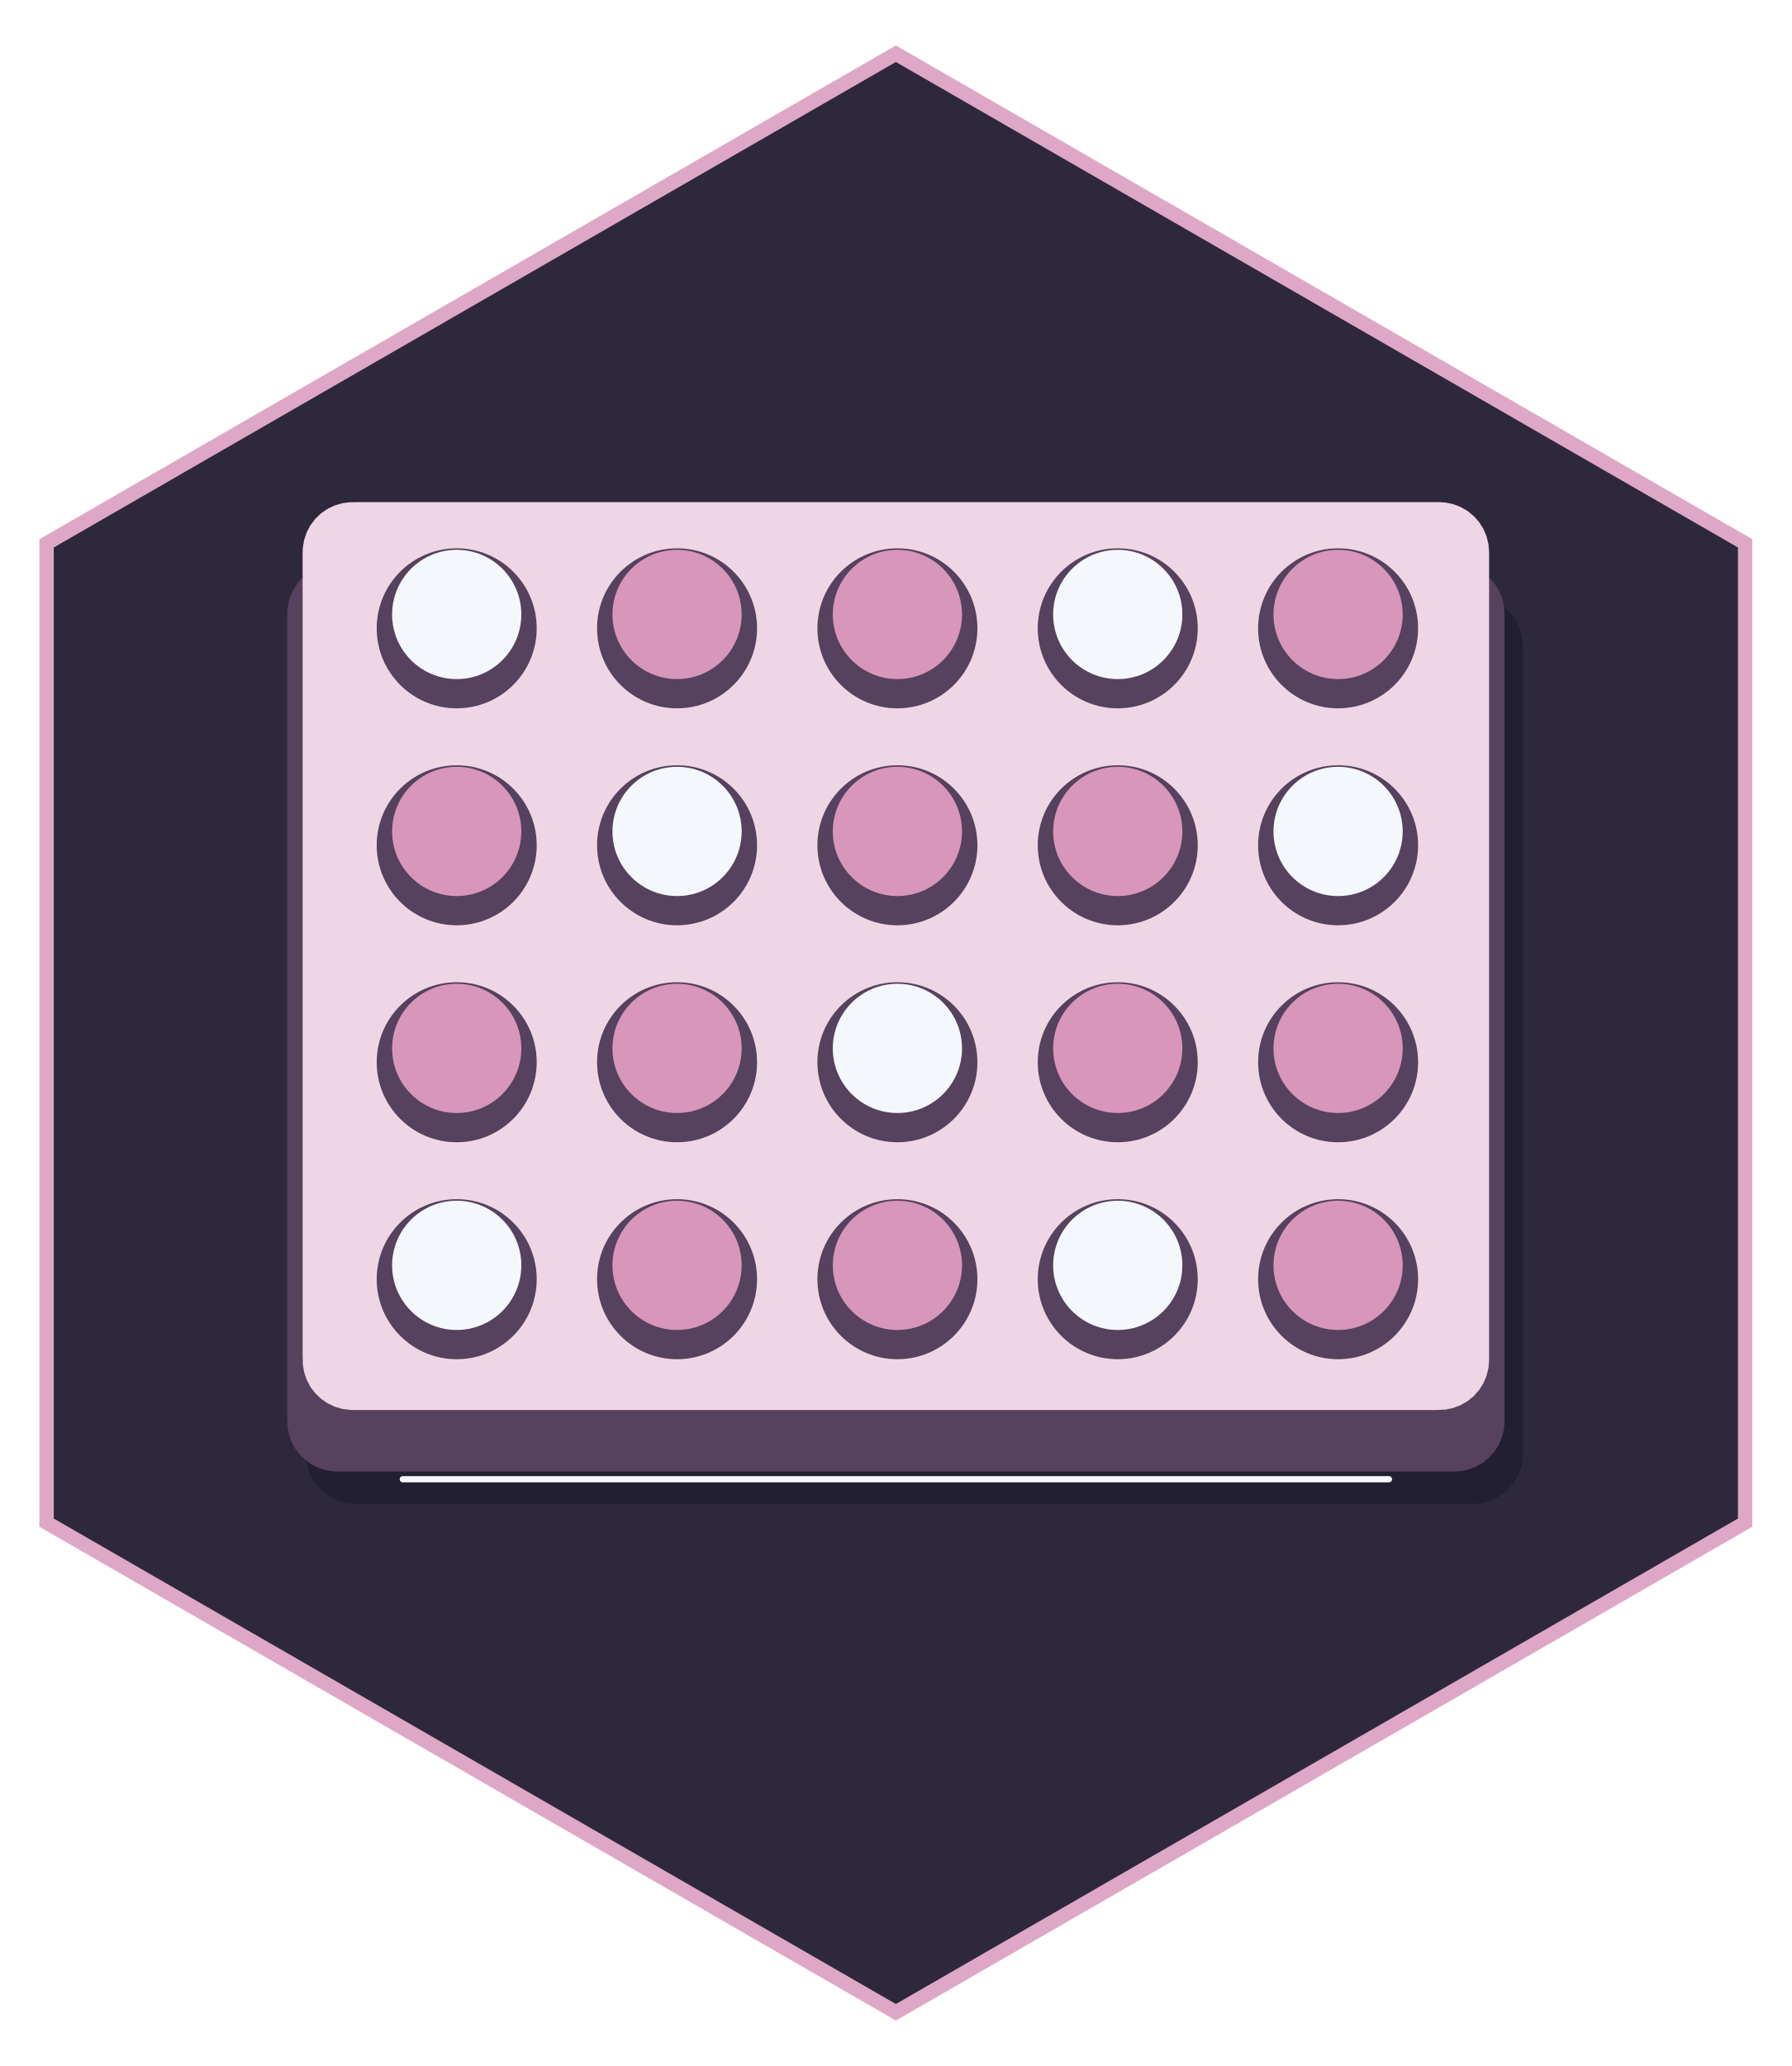
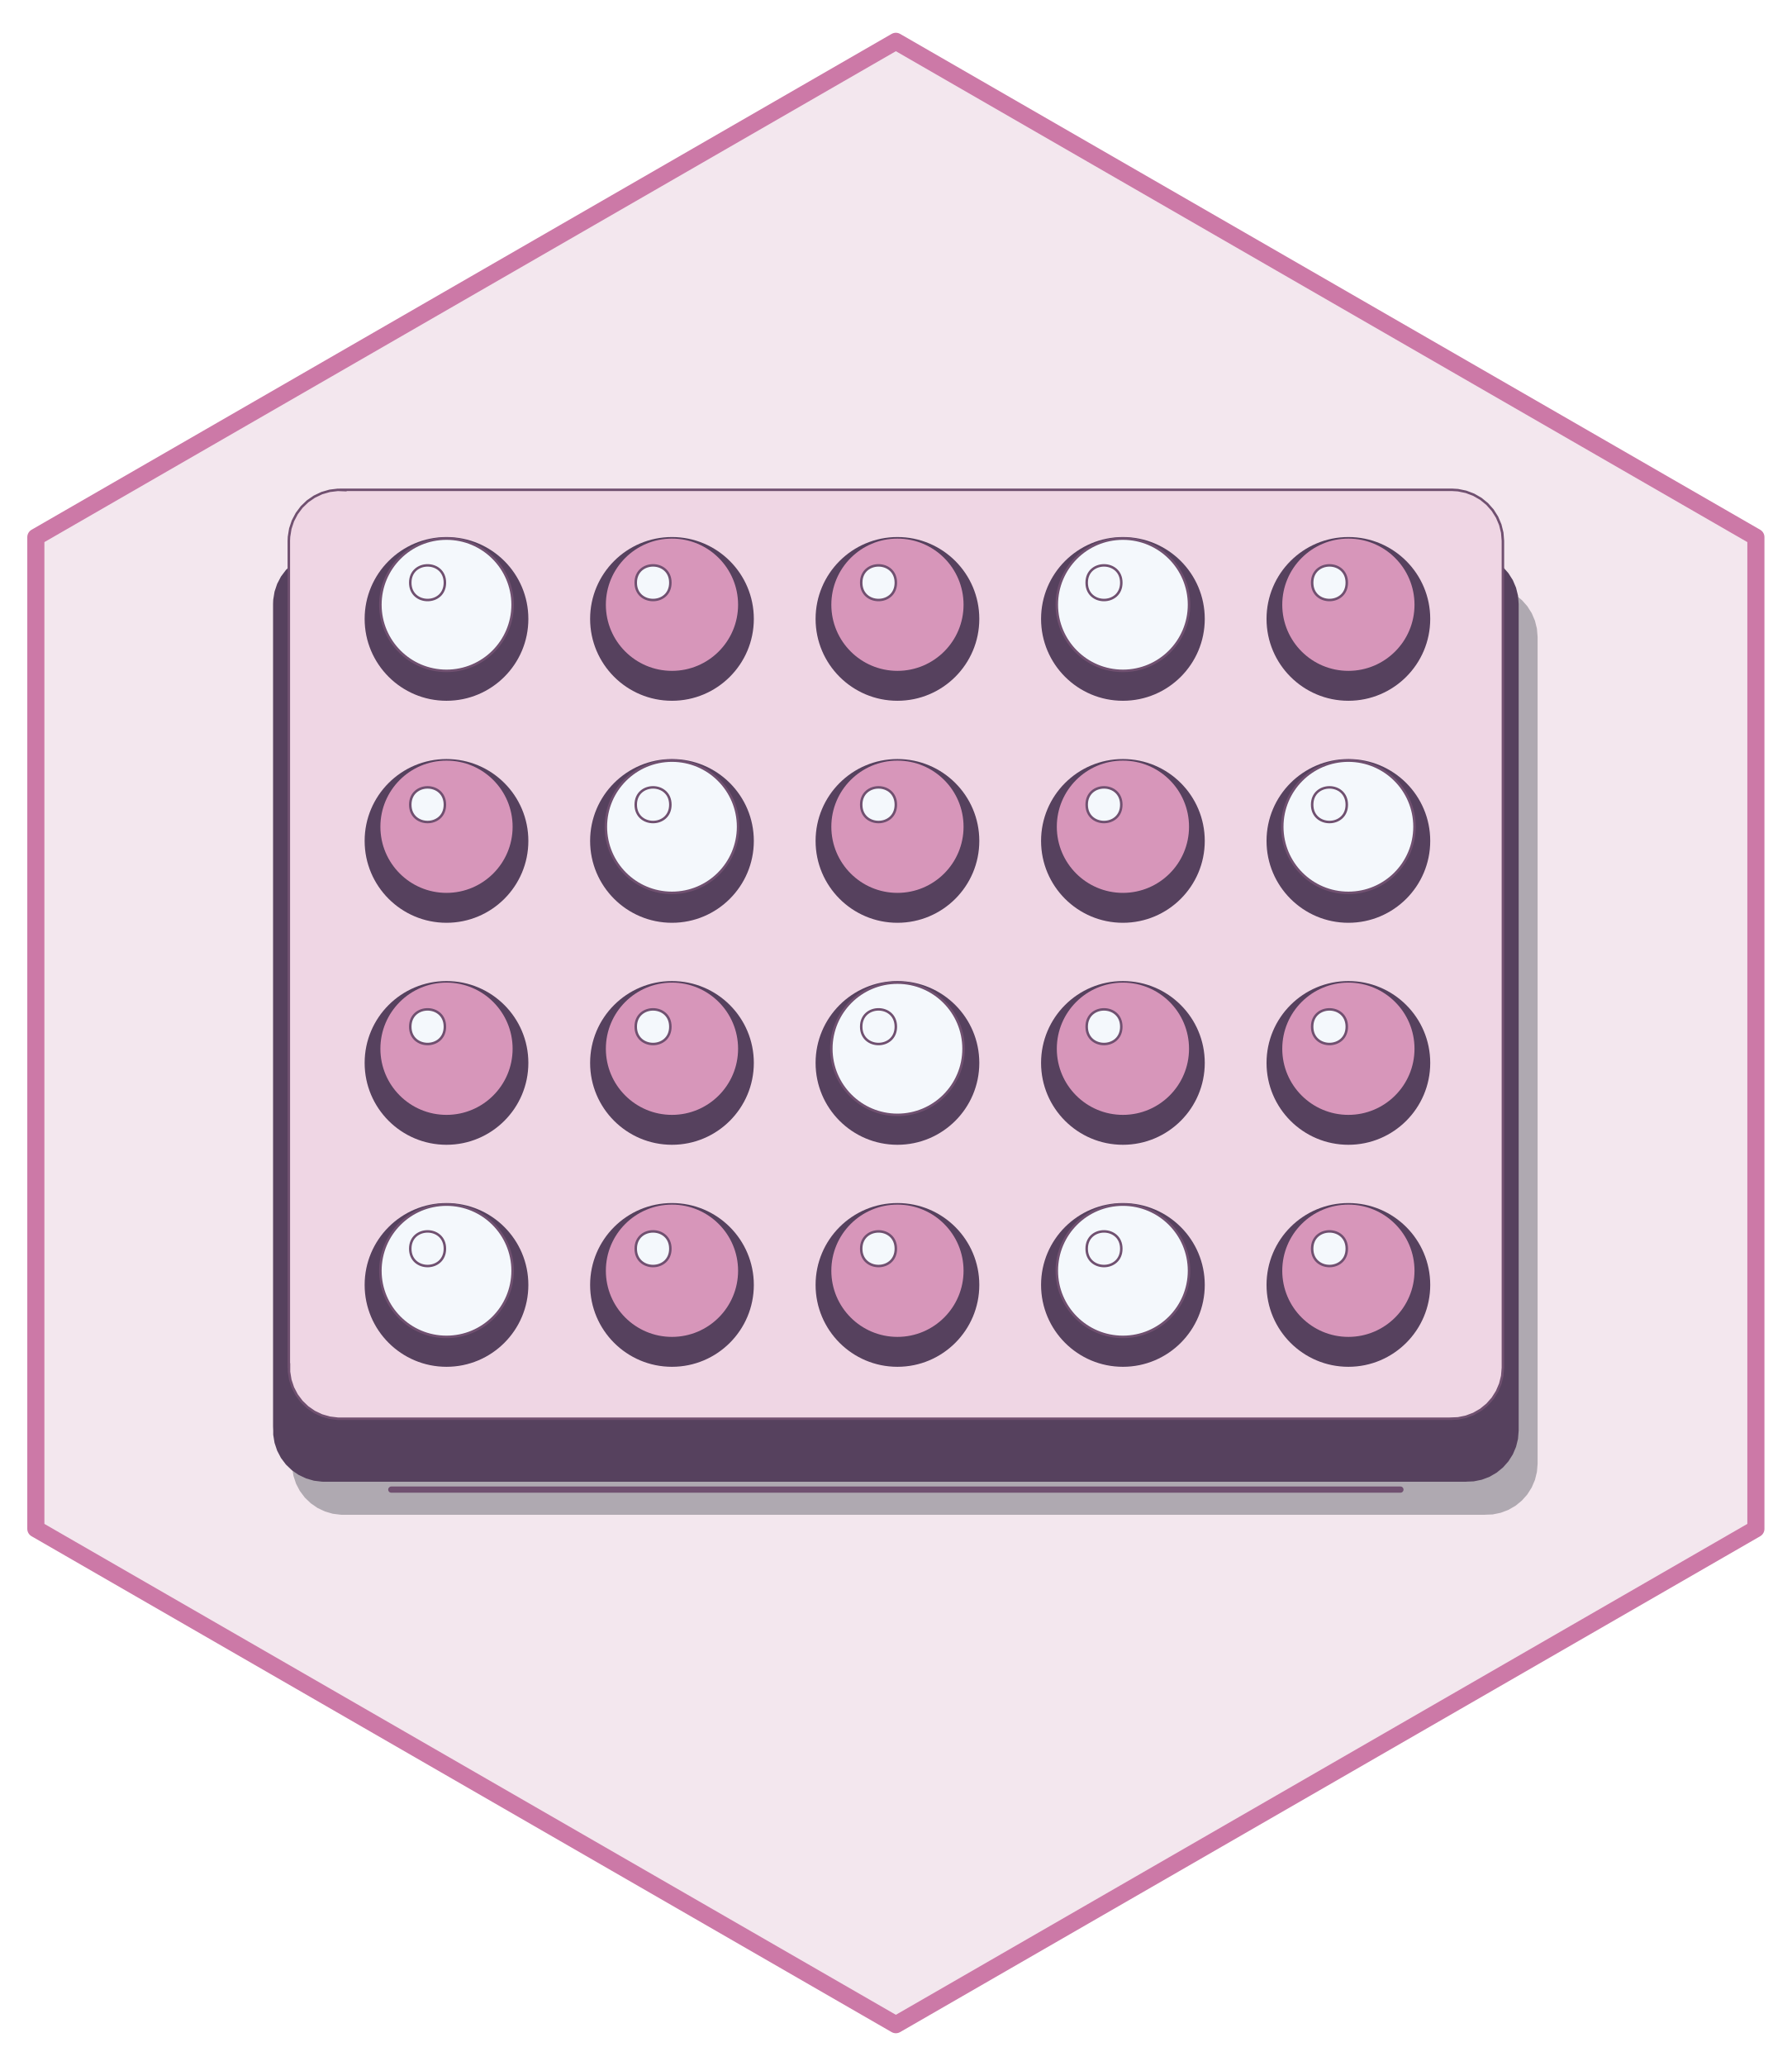
- <svg xmlns="http://www.w3.org/2000/svg" width="432" height="498" viewBox="0 0 432 498">
-   <path fill-rule="nonzero" fill="rgb(100%, 100%, 100%)" fill-opacity="1" d="M 216 4.98 L 427.68 126.988 L 427.68 371.012 L 216 493.02 L 4.32 371.012 L 4.32 126.988 Z M 216 4.98 " />
-   <path fill-rule="nonzero" fill="rgb(86.667%, 65.49%, 77.255%)" fill-opacity="1" d="M 216 10.957 L 422.496 129.977 L 422.496 368.023 L 216 487.043 L 9.504 368.023 L 9.504 129.977 Z M 216 10.957 " />
-   <path fill-rule="nonzero" fill="rgb(18.039%, 15.686%, 23.922%)" fill-opacity="1" d="M 216 14.941 L 419.039 131.969 L 419.039 366.031 L 216 483.059 L 12.961 366.031 L 12.961 131.969 Z M 216 14.941 " />
-   <path fill-rule="nonzero" fill="rgb(1.176%, 3.922%, 7.059%)" fill-opacity="0.278" d="M 85.742 362.496 L 355.172 362.496 L 354.688 362.484 L 356.625 362.406 L 358.52 362.02 L 360.332 361.332 L 362.012 360.367 L 363.512 359.141 L 364.793 357.691 L 365.828 356.055 L 366.59 354.27 L 367.055 352.391 L 367.207 350.461 L 367.207 155.699 L 367.055 153.77 L 366.59 151.887 L 365.828 150.105 L 364.793 148.469 L 363.512 147.02 L 362.012 145.793 L 360.332 144.824 L 358.52 144.141 L 356.625 143.75 L 355.172 143.664 L 85.742 143.664 L 87.195 143.75 L 85.258 143.672 L 83.336 143.906 L 81.477 144.445 L 79.727 145.277 L 78.133 146.375 L 76.734 147.719 L 75.57 149.266 L 74.672 150.98 L 74.059 152.82 L 73.746 154.73 L 73.707 155.699 L 73.707 350.461 L 73.746 349.492 L 73.746 351.43 L 74.059 353.34 L 74.672 355.176 L 75.57 356.895 L 76.734 358.441 L 78.133 359.781 L 79.727 360.883 L 81.477 361.715 L 83.336 362.254 L 85.258 362.484 Z M 85.742 362.496 " />
-   <path fill-rule="nonzero" fill="rgb(33.725%, 25.49%, 36.863%)" fill-opacity="1" d="M 81.285 354.707 L 350.715 354.707 L 350.23 354.695 L 352.164 354.617 L 354.062 354.23 L 355.875 353.543 L 357.551 352.578 L 359.051 351.352 L 360.336 349.902 L 361.371 348.266 L 362.133 346.484 L 362.594 344.602 L 362.75 342.672 L 362.75 147.91 L 362.594 145.98 L 362.133 144.098 L 361.371 142.316 L 360.336 140.68 L 359.051 139.23 L 357.551 138.004 L 355.875 137.039 L 354.062 136.352 L 352.164 135.961 L 350.715 135.875 L 81.285 135.875 L 82.734 135.961 L 80.801 135.887 L 78.879 136.117 L 77.016 136.656 L 75.266 137.488 L 73.672 138.586 L 72.277 139.93 L 71.113 141.477 L 70.211 143.191 L 69.598 145.031 L 69.289 146.941 L 69.25 147.91 L 69.25 342.672 L 69.289 341.703 L 69.289 343.641 L 69.598 345.551 L 70.211 347.391 L 71.113 349.105 L 72.277 350.652 L 73.672 351.992 L 75.266 353.094 L 77.016 353.926 L 78.879 354.465 L 80.801 354.695 Z M 81.285 354.707 " />
-   <path fill-rule="nonzero" fill="rgb(93.725%, 83.922%, 89.412%)" fill-opacity="1" d="M 85 339.871 L 347 339.871 L 346.516 339.859 L 348.449 339.781 L 350.348 339.395 L 352.16 338.707 L 353.836 337.742 L 355.336 336.516 L 356.621 335.066 L 357.656 333.43 L 358.414 331.645 L 358.879 329.766 L 359.035 327.836 L 359.035 133.074 L 358.879 131.145 L 358.414 129.262 L 357.656 127.48 L 356.621 125.844 L 355.336 124.395 L 353.836 123.168 L 352.16 122.199 L 350.348 121.516 L 348.449 121.125 L 347 121.039 L 85 121.039 L 86.453 121.125 L 84.516 121.047 L 82.594 121.281 L 80.734 121.82 L 78.984 122.652 L 77.387 123.75 L 75.992 125.094 L 74.828 126.641 L 73.93 128.355 L 73.316 130.195 L 73.004 132.105 L 72.965 133.074 L 72.965 327.836 L 73.004 326.867 L 73.004 328.805 L 73.316 330.715 L 73.93 332.551 L 74.828 334.27 L 75.992 335.816 L 77.387 337.156 L 78.984 338.258 L 80.734 339.09 L 82.594 339.629 L 84.516 339.859 Z M 85 339.871 " />
-   <path fill-rule="nonzero" fill="rgb(33.725%, 25.49%, 36.863%)" fill-opacity="1" d="M 129.402 308.344 C 129.402 318.996 120.77 327.633 110.117 327.633 C 99.465 327.633 90.828 318.996 90.828 308.344 C 90.828 297.691 99.465 289.059 110.117 289.059 C 120.77 289.059 129.402 297.691 129.402 308.344 " />
-   <path fill-rule="nonzero" fill="rgb(95.686%, 97.255%, 98.824%)" fill-opacity="1" d="M 125.695 305.008 C 125.695 313.609 118.719 320.582 110.117 320.582 C 101.512 320.582 94.539 313.609 94.539 305.008 C 94.539 296.402 101.512 289.43 110.117 289.43 C 118.719 289.43 125.695 296.402 125.695 305.008 " />
-   <path fill-rule="nonzero" fill="rgb(33.725%, 25.49%, 36.863%)" fill-opacity="1" d="M 129.402 256.047 C 129.402 266.699 120.77 275.336 110.117 275.336 C 99.465 275.336 90.828 266.699 90.828 256.047 C 90.828 245.395 99.465 236.762 110.117 236.762 C 120.77 236.762 129.402 245.395 129.402 256.047 " />
-   <path fill-rule="nonzero" fill="rgb(84.314%, 58.824%, 72.941%)" fill-opacity="1" d="M 125.695 252.711 C 125.695 261.312 118.719 268.285 110.117 268.285 C 101.512 268.285 94.539 261.312 94.539 252.711 C 94.539 244.105 101.512 237.133 110.117 237.133 C 118.719 237.133 125.695 244.105 125.695 252.711 " />
-   <path fill-rule="nonzero" fill="rgb(33.725%, 25.49%, 36.863%)" fill-opacity="1" d="M 129.402 203.75 C 129.402 214.402 120.77 223.035 110.117 223.035 C 99.465 223.035 90.828 214.402 90.828 203.75 C 90.828 193.098 99.465 184.465 110.117 184.465 C 120.77 184.465 129.402 193.098 129.402 203.75 " />
-   <path fill-rule="nonzero" fill="rgb(84.314%, 58.824%, 72.941%)" fill-opacity="1" d="M 125.695 200.41 C 125.695 209.016 118.719 215.988 110.117 215.988 C 101.512 215.988 94.539 209.016 94.539 200.41 C 94.539 191.809 101.512 184.836 110.117 184.836 C 118.719 184.836 125.695 191.809 125.695 200.41 " />
-   <path fill-rule="nonzero" fill="rgb(33.725%, 25.49%, 36.863%)" fill-opacity="1" d="M 129.402 151.453 C 129.402 162.105 120.77 170.738 110.117 170.738 C 99.465 170.738 90.828 162.105 90.828 151.453 C 90.828 140.801 99.465 132.168 110.117 132.168 C 120.77 132.168 129.402 140.801 129.402 151.453 " />
-   <path fill-rule="nonzero" fill="rgb(95.686%, 97.255%, 98.824%)" fill-opacity="1" d="M 125.695 148.113 C 125.695 156.719 118.719 163.691 110.117 163.691 C 101.512 163.691 94.539 156.719 94.539 148.113 C 94.539 139.512 101.512 132.535 110.117 132.535 C 118.719 132.535 125.695 139.512 125.695 148.113 " />
-   <path fill-rule="nonzero" fill="rgb(33.725%, 25.49%, 36.863%)" fill-opacity="1" d="M 182.531 308.344 C 182.531 318.996 173.895 327.633 163.246 327.633 C 152.594 327.633 143.957 318.996 143.957 308.344 C 143.957 297.691 152.594 289.059 163.246 289.059 C 173.895 289.059 182.531 297.691 182.531 308.344 " />
-   <path fill-rule="nonzero" fill="rgb(84.314%, 58.824%, 72.941%)" fill-opacity="1" d="M 178.82 305.008 C 178.82 313.609 171.848 320.582 163.246 320.582 C 154.641 320.582 147.668 313.609 147.668 305.008 C 147.668 296.402 154.641 289.43 163.246 289.43 C 171.848 289.43 178.82 296.402 178.82 305.008 " />
-   <path fill-rule="nonzero" fill="rgb(33.725%, 25.49%, 36.863%)" fill-opacity="1" d="M 182.531 256.047 C 182.531 266.699 173.895 275.336 163.246 275.336 C 152.594 275.336 143.957 266.699 143.957 256.047 C 143.957 245.395 152.594 236.762 163.246 236.762 C 173.895 236.762 182.531 245.395 182.531 256.047 " />
-   <path fill-rule="nonzero" fill="rgb(84.314%, 58.824%, 72.941%)" fill-opacity="1" d="M 178.82 252.711 C 178.82 261.312 171.848 268.285 163.246 268.285 C 154.641 268.285 147.668 261.312 147.668 252.711 C 147.668 244.105 154.641 237.133 163.246 237.133 C 171.848 237.133 178.82 244.105 178.82 252.711 " />
-   <path fill-rule="nonzero" fill="rgb(33.725%, 25.49%, 36.863%)" fill-opacity="1" d="M 182.531 203.75 C 182.531 214.402 173.895 223.035 163.246 223.035 C 152.594 223.035 143.957 214.402 143.957 203.75 C 143.957 193.098 152.594 184.465 163.246 184.465 C 173.895 184.465 182.531 193.098 182.531 203.75 " />
-   <path fill-rule="nonzero" fill="rgb(95.686%, 97.255%, 98.824%)" fill-opacity="1" d="M 178.82 200.41 C 178.82 209.016 171.848 215.988 163.246 215.988 C 154.641 215.988 147.668 209.016 147.668 200.41 C 147.668 191.809 154.641 184.836 163.246 184.836 C 171.848 184.836 178.82 191.809 178.82 200.41 " />
-   <path fill-rule="nonzero" fill="rgb(33.725%, 25.49%, 36.863%)" fill-opacity="1" d="M 182.531 151.453 C 182.531 162.105 173.895 170.738 163.246 170.738 C 152.594 170.738 143.957 162.105 143.957 151.453 C 143.957 140.801 152.594 132.168 163.246 132.168 C 173.895 132.168 182.531 140.801 182.531 151.453 " />
-   <path fill-rule="nonzero" fill="rgb(84.314%, 58.824%, 72.941%)" fill-opacity="1" d="M 178.82 148.113 C 178.82 156.719 171.848 163.691 163.246 163.691 C 154.641 163.691 147.668 156.719 147.668 148.113 C 147.668 139.512 154.641 132.535 163.246 132.535 C 171.848 132.535 178.82 139.512 178.82 148.113 " />
-   <path fill-rule="nonzero" fill="rgb(33.725%, 25.49%, 36.863%)" fill-opacity="1" d="M 235.66 308.344 C 235.66 318.996 227.023 327.633 216.371 327.633 C 205.719 327.633 197.086 318.996 197.086 308.344 C 197.086 297.691 205.719 289.059 216.371 289.059 C 227.023 289.059 235.66 297.691 235.66 308.344 " />
-   <path fill-rule="nonzero" fill="rgb(84.314%, 58.824%, 72.941%)" fill-opacity="1" d="M 231.949 305.008 C 231.949 313.609 224.977 320.582 216.371 320.582 C 207.77 320.582 200.793 313.609 200.793 305.008 C 200.793 296.402 207.77 289.43 216.371 289.43 C 224.977 289.43 231.949 296.402 231.949 305.008 " />
-   <path fill-rule="nonzero" fill="rgb(33.725%, 25.49%, 36.863%)" fill-opacity="1" d="M 235.66 256.047 C 235.66 266.699 227.023 275.336 216.371 275.336 C 205.719 275.336 197.086 266.699 197.086 256.047 C 197.086 245.395 205.719 236.762 216.371 236.762 C 227.023 236.762 235.66 245.395 235.66 256.047 " />
-   <path fill-rule="nonzero" fill="rgb(95.686%, 97.255%, 98.824%)" fill-opacity="1" d="M 231.949 252.711 C 231.949 261.312 224.977 268.285 216.371 268.285 C 207.77 268.285 200.793 261.312 200.793 252.711 C 200.793 244.105 207.77 237.133 216.371 237.133 C 224.977 237.133 231.949 244.105 231.949 252.711 " />
-   <path fill-rule="nonzero" fill="rgb(33.725%, 25.49%, 36.863%)" fill-opacity="1" d="M 235.66 203.75 C 235.66 214.402 227.023 223.035 216.371 223.035 C 205.719 223.035 197.086 214.402 197.086 203.75 C 197.086 193.098 205.719 184.465 216.371 184.465 C 227.023 184.465 235.66 193.098 235.66 203.75 " />
-   <path fill-rule="nonzero" fill="rgb(84.314%, 58.824%, 72.941%)" fill-opacity="1" d="M 231.949 200.41 C 231.949 209.016 224.977 215.988 216.371 215.988 C 207.77 215.988 200.793 209.016 200.793 200.41 C 200.793 191.809 207.77 184.836 216.371 184.836 C 224.977 184.836 231.949 191.809 231.949 200.41 " />
-   <path fill-rule="nonzero" fill="rgb(33.725%, 25.49%, 36.863%)" fill-opacity="1" d="M 235.66 151.453 C 235.66 162.105 227.023 170.738 216.371 170.738 C 205.719 170.738 197.086 162.105 197.086 151.453 C 197.086 140.801 205.719 132.168 216.371 132.168 C 227.023 132.168 235.66 140.801 235.66 151.453 " />
-   <path fill-rule="nonzero" fill="rgb(84.314%, 58.824%, 72.941%)" fill-opacity="1" d="M 231.949 148.113 C 231.949 156.719 224.977 163.691 216.371 163.691 C 207.77 163.691 200.793 156.719 200.793 148.113 C 200.793 139.512 207.77 132.535 216.371 132.535 C 224.977 132.535 231.949 139.512 231.949 148.113 " />
-   <path fill-rule="nonzero" fill="rgb(33.725%, 25.49%, 36.863%)" fill-opacity="1" d="M 288.785 308.344 C 288.785 318.996 280.152 327.633 269.5 327.633 C 258.848 327.633 250.211 318.996 250.211 308.344 C 250.211 297.691 258.848 289.059 269.5 289.059 C 280.152 289.059 288.785 297.691 288.785 308.344 " />
-   <path fill-rule="nonzero" fill="rgb(95.686%, 97.255%, 98.824%)" fill-opacity="1" d="M 285.078 305.008 C 285.078 313.609 278.102 320.582 269.5 320.582 C 260.895 320.582 253.922 313.609 253.922 305.008 C 253.922 296.402 260.895 289.43 269.5 289.43 C 278.102 289.43 285.078 296.402 285.078 305.008 " />
-   <path fill-rule="nonzero" fill="rgb(33.725%, 25.49%, 36.863%)" fill-opacity="1" d="M 288.785 256.047 C 288.785 266.699 280.152 275.336 269.5 275.336 C 258.848 275.336 250.211 266.699 250.211 256.047 C 250.211 245.395 258.848 236.762 269.5 236.762 C 280.152 236.762 288.785 245.395 288.785 256.047 " />
-   <path fill-rule="nonzero" fill="rgb(84.314%, 58.824%, 72.941%)" fill-opacity="1" d="M 285.078 252.711 C 285.078 261.312 278.102 268.285 269.5 268.285 C 260.895 268.285 253.922 261.312 253.922 252.711 C 253.922 244.105 260.895 237.133 269.5 237.133 C 278.102 237.133 285.078 244.105 285.078 252.711 " />
-   <path fill-rule="nonzero" fill="rgb(33.725%, 25.49%, 36.863%)" fill-opacity="1" d="M 288.785 203.75 C 288.785 214.402 280.152 223.035 269.5 223.035 C 258.848 223.035 250.211 214.402 250.211 203.75 C 250.211 193.098 258.848 184.465 269.5 184.465 C 280.152 184.465 288.785 193.098 288.785 203.75 " />
-   <path fill-rule="nonzero" fill="rgb(84.314%, 58.824%, 72.941%)" fill-opacity="1" d="M 285.078 200.41 C 285.078 209.016 278.102 215.988 269.5 215.988 C 260.895 215.988 253.922 209.016 253.922 200.41 C 253.922 191.809 260.895 184.836 269.5 184.836 C 278.102 184.836 285.078 191.809 285.078 200.41 " />
-   <path fill-rule="nonzero" fill="rgb(33.725%, 25.49%, 36.863%)" fill-opacity="1" d="M 288.785 151.453 C 288.785 162.105 280.152 170.738 269.5 170.738 C 258.848 170.738 250.211 162.105 250.211 151.453 C 250.211 140.801 258.848 132.168 269.5 132.168 C 280.152 132.168 288.785 140.801 288.785 151.453 " />
-   <path fill-rule="nonzero" fill="rgb(95.686%, 97.255%, 98.824%)" fill-opacity="1" d="M 285.078 148.113 C 285.078 156.719 278.102 163.691 269.5 163.691 C 260.895 163.691 253.922 156.719 253.922 148.113 C 253.922 139.512 260.895 132.535 269.5 132.535 C 278.102 132.535 285.078 139.512 285.078 148.113 " />
-   <path fill-rule="nonzero" fill="rgb(33.725%, 25.49%, 36.863%)" fill-opacity="1" d="M 341.914 308.344 C 341.914 318.996 333.277 327.633 322.625 327.633 C 311.973 327.633 303.34 318.996 303.34 308.344 C 303.34 297.691 311.973 289.059 322.625 289.059 C 333.277 289.059 341.914 297.691 341.914 308.344 " />
-   <path fill-rule="nonzero" fill="rgb(84.314%, 58.824%, 72.941%)" fill-opacity="1" d="M 338.203 305.008 C 338.203 313.609 331.23 320.582 322.625 320.582 C 314.023 320.582 307.047 313.609 307.047 305.008 C 307.047 296.402 314.023 289.43 322.625 289.43 C 331.23 289.43 338.203 296.402 338.203 305.008 " />
-   <path fill-rule="nonzero" fill="rgb(33.725%, 25.49%, 36.863%)" fill-opacity="1" d="M 341.914 256.047 C 341.914 266.699 333.277 275.336 322.625 275.336 C 311.973 275.336 303.34 266.699 303.34 256.047 C 303.34 245.395 311.973 236.762 322.625 236.762 C 333.277 236.762 341.914 245.395 341.914 256.047 " />
-   <path fill-rule="nonzero" fill="rgb(84.314%, 58.824%, 72.941%)" fill-opacity="1" d="M 338.203 252.711 C 338.203 261.312 331.23 268.285 322.625 268.285 C 314.023 268.285 307.047 261.312 307.047 252.711 C 307.047 244.105 314.023 237.133 322.625 237.133 C 331.23 237.133 338.203 244.105 338.203 252.711 " />
-   <path fill-rule="nonzero" fill="rgb(33.725%, 25.49%, 36.863%)" fill-opacity="1" d="M 341.914 203.75 C 341.914 214.402 333.277 223.035 322.625 223.035 C 311.973 223.035 303.34 214.402 303.34 203.75 C 303.34 193.098 311.973 184.465 322.625 184.465 C 333.277 184.465 341.914 193.098 341.914 203.75 " />
-   <path fill-rule="nonzero" fill="rgb(95.686%, 97.255%, 98.824%)" fill-opacity="1" d="M 338.203 200.41 C 338.203 209.016 331.23 215.988 322.625 215.988 C 314.023 215.988 307.047 209.016 307.047 200.41 C 307.047 191.809 314.023 184.836 322.625 184.836 C 331.23 184.836 338.203 191.809 338.203 200.41 " />
-   <path fill-rule="nonzero" fill="rgb(33.725%, 25.49%, 36.863%)" fill-opacity="1" d="M 341.914 151.453 C 341.914 162.105 333.277 170.738 322.625 170.738 C 311.973 170.738 303.34 162.105 303.34 151.453 C 303.34 140.801 311.973 132.168 322.625 132.168 C 333.277 132.168 341.914 140.801 341.914 151.453 " />
-   <path fill-rule="nonzero" fill="rgb(84.314%, 58.824%, 72.941%)" fill-opacity="1" d="M 338.203 148.113 C 338.203 156.719 331.23 163.691 322.625 163.691 C 314.023 163.691 307.047 156.719 307.047 148.113 C 307.047 139.512 314.023 132.535 322.625 132.535 C 331.23 132.535 338.203 139.512 338.203 148.113 " />
-   <path fill="none" stroke-width="1.5" stroke-linecap="round" stroke-linejoin="round" stroke="rgb(95.686%, 97.255%, 98.824%)" stroke-opacity="1" stroke-miterlimit="10" d="M 97.113 356.562 L 334.887 356.562 " />
+ <svg xmlns="http://www.w3.org/2000/svg" width="432pt" height="498pt" viewBox="0 0 432 498">
+   <path fill-rule="nonzero" fill="rgb(95.294%, 90.588%, 93.333%)" fill-opacity="1" stroke-width="4.125" stroke-linecap="round" stroke-linejoin="round" stroke="rgb(80%, 47.451%, 65.49%)" stroke-opacity="1" stroke-miterlimit="10" d="M 216 9.961 L 423.359 129.48 L 423.359 368.52 L 216 488.039 L 8.641 368.52 L 8.641 129.48 Z M 216 9.961 " />
+   <path fill-rule="nonzero" fill="rgb(1.176%, 3.922%, 7.059%)" fill-opacity="0.278" d="M 82.715 365.137 L 358.41 365.137 L 357.914 365.125 L 359.895 365.047 L 361.836 364.648 L 363.688 363.945 L 365.406 362.957 L 366.941 361.703 L 368.254 360.219 L 369.312 358.543 L 370.09 356.719 L 370.566 354.797 L 370.727 352.82 L 370.727 153.531 L 370.566 151.555 L 370.09 149.629 L 369.312 147.805 L 368.254 146.133 L 366.941 144.648 L 365.406 143.395 L 363.688 142.402 L 361.836 141.699 L 359.895 141.305 L 358.41 141.215 L 82.715 141.215 L 84.199 141.305 L 82.219 141.223 L 80.25 141.465 L 78.348 142.016 L 76.555 142.863 L 74.926 143.988 L 73.496 145.363 L 72.305 146.949 L 71.383 148.703 L 70.758 150.582 L 70.438 152.539 L 70.398 153.531 L 70.398 352.82 L 70.438 351.828 L 70.438 353.812 L 70.758 355.766 L 71.383 357.648 L 72.305 359.402 L 73.496 360.988 L 74.926 362.359 L 76.555 363.484 L 78.348 364.336 L 80.25 364.887 L 82.219 365.125 Z M 82.715 365.137 " />
+   <path fill-rule="nonzero" fill="rgb(33.725%, 25.49%, 36.863%)" fill-opacity="1" d="M 78.152 357.164 L 353.848 357.164 L 353.352 357.156 L 355.332 357.074 L 357.273 356.68 L 359.129 355.977 L 360.844 354.984 L 362.379 353.73 L 363.691 352.25 L 364.754 350.574 L 365.531 348.75 L 366.004 346.824 L 366.164 344.848 L 366.164 145.559 L 366.004 143.586 L 365.531 141.66 L 364.754 139.836 L 363.691 138.16 L 362.379 136.68 L 360.844 135.426 L 359.129 134.434 L 357.273 133.73 L 355.332 133.336 L 353.848 133.246 L 78.152 133.246 L 79.637 133.336 L 77.656 133.254 L 75.688 133.492 L 73.785 134.043 L 71.996 134.895 L 70.363 136.02 L 68.934 137.395 L 67.742 138.977 L 66.824 140.734 L 66.195 142.613 L 65.875 144.57 L 65.836 145.559 L 65.836 344.848 L 65.875 343.859 L 65.875 345.84 L 66.195 347.797 L 66.824 349.676 L 67.742 351.434 L 68.934 353.016 L 70.363 354.391 L 71.996 355.516 L 73.785 356.363 L 75.688 356.918 L 77.656 357.156 Z M 78.152 357.164 " />
+   <path fill-rule="nonzero" fill="rgb(93.725%, 83.922%, 89.412%)" fill-opacity="1" stroke-width="0.6" stroke-linecap="round" stroke-linejoin="round" stroke="rgb(43.922%, 31.373%, 43.922%)" stroke-opacity="1" stroke-miterlimit="10" d="M 81.953 341.984 L 350.047 341.984 L 349.551 341.973 L 351.531 341.895 L 353.473 341.496 L 355.324 340.797 L 357.043 339.805 L 358.578 338.551 L 359.891 337.066 L 360.949 335.391 L 361.727 333.57 L 362.203 331.645 L 362.363 329.668 L 362.363 130.379 L 362.203 128.402 L 361.727 126.48 L 360.949 124.656 L 359.891 122.98 L 358.578 121.496 L 357.043 120.242 L 355.324 119.254 L 353.473 118.551 L 351.531 118.152 L 350.047 118.062 L 81.953 118.062 L 83.438 118.152 L 81.457 118.074 L 79.492 118.312 L 77.586 118.863 L 75.797 119.715 L 74.164 120.84 L 72.734 122.211 L 71.547 123.797 L 70.625 125.551 L 69.996 127.43 L 69.68 129.387 L 69.637 130.379 L 69.637 329.668 L 69.68 328.676 L 69.68 330.66 L 69.996 332.617 L 70.625 334.496 L 71.547 336.25 L 72.734 337.836 L 74.164 339.207 L 75.797 340.336 L 77.586 341.184 L 79.492 341.734 L 81.457 341.973 Z M 81.953 341.984 " />
+   <path fill-rule="nonzero" fill="rgb(33.725%, 25.49%, 36.863%)" fill-opacity="1" d="M 127.391 309.723 C 127.391 320.625 118.555 329.461 107.656 329.461 C 96.754 329.461 87.918 320.625 87.918 309.723 C 87.918 298.824 96.754 289.988 107.656 289.988 C 118.555 289.988 127.391 298.824 127.391 309.723 " />
+   <path fill-rule="nonzero" fill="rgb(95.686%, 97.255%, 98.824%)" fill-opacity="1" stroke-width="0.6" stroke-linecap="round" stroke-linejoin="round" stroke="rgb(43.922%, 31.373%, 43.922%)" stroke-opacity="1" stroke-miterlimit="10" d="M 123.594 306.309 C 123.594 315.113 116.457 322.25 107.656 322.25 C 98.852 322.25 91.715 315.113 91.715 306.309 C 91.715 297.504 98.852 290.367 107.656 290.367 C 116.457 290.367 123.594 297.504 123.594 306.309 " />
+   <path fill-rule="nonzero" fill="rgb(95.686%, 97.255%, 98.824%)" fill-opacity="1" stroke-width="0.6" stroke-linecap="round" stroke-linejoin="round" stroke="rgb(43.922%, 31.373%, 43.922%)" stroke-opacity="1" stroke-miterlimit="10" d="M 107.266 300.996 C 107.266 306.562 98.918 306.562 98.918 300.996 C 98.918 295.43 107.266 295.43 107.266 300.996 " />
+   <path fill-rule="nonzero" fill="rgb(33.725%, 25.49%, 36.863%)" fill-opacity="1" d="M 127.391 256.211 C 127.391 267.109 118.555 275.945 107.656 275.945 C 96.754 275.945 87.918 267.109 87.918 256.211 C 87.918 245.312 96.754 236.477 107.656 236.477 C 118.555 236.477 127.391 245.312 127.391 256.211 " />
+   <path fill-rule="nonzero" fill="rgb(84.314%, 58.824%, 72.941%)" fill-opacity="1" d="M 123.594 252.797 C 123.594 261.598 116.457 268.734 107.656 268.734 C 98.852 268.734 91.715 261.598 91.715 252.797 C 91.715 243.992 98.852 236.855 107.656 236.855 C 116.457 236.855 123.594 243.992 123.594 252.797 " />
+   <path fill-rule="nonzero" fill="rgb(95.686%, 97.255%, 98.824%)" fill-opacity="1" stroke-width="0.6" stroke-linecap="round" stroke-linejoin="round" stroke="rgb(43.922%, 31.373%, 43.922%)" stroke-opacity="1" stroke-miterlimit="10" d="M 107.266 247.48 C 107.266 253.047 98.918 253.047 98.918 247.48 C 98.918 241.914 107.266 241.914 107.266 247.48 " />
+   <path fill-rule="nonzero" fill="rgb(33.725%, 25.49%, 36.863%)" fill-opacity="1" d="M 127.391 202.699 C 127.391 213.598 118.555 222.434 107.656 222.434 C 96.754 222.434 87.918 213.598 87.918 202.699 C 87.918 191.797 96.754 182.961 107.656 182.961 C 118.555 182.961 127.391 191.797 127.391 202.699 " />
+   <path fill-rule="nonzero" fill="rgb(84.314%, 58.824%, 72.941%)" fill-opacity="1" d="M 123.594 199.281 C 123.594 208.086 116.457 215.223 107.656 215.223 C 98.852 215.223 91.715 208.086 91.715 199.281 C 91.715 190.477 98.852 183.344 107.656 183.344 C 116.457 183.344 123.594 190.477 123.594 199.281 " />
+   <path fill-rule="nonzero" fill="rgb(95.686%, 97.255%, 98.824%)" fill-opacity="1" stroke-width="0.6" stroke-linecap="round" stroke-linejoin="round" stroke="rgb(43.922%, 31.373%, 43.922%)" stroke-opacity="1" stroke-miterlimit="10" d="M 107.266 193.969 C 107.266 199.535 98.918 199.535 98.918 193.969 C 98.918 188.402 107.266 188.402 107.266 193.969 " />
+   <path fill-rule="nonzero" fill="rgb(33.725%, 25.49%, 36.863%)" fill-opacity="1" d="M 127.391 149.184 C 127.391 160.082 118.555 168.918 107.656 168.918 C 96.754 168.918 87.918 160.082 87.918 149.184 C 87.918 138.285 96.754 129.449 107.656 129.449 C 118.555 129.449 127.391 138.285 127.391 149.184 " />
+   <path fill-rule="nonzero" fill="rgb(95.686%, 97.255%, 98.824%)" fill-opacity="1" stroke-width="0.6" stroke-linecap="round" stroke-linejoin="round" stroke="rgb(43.922%, 31.373%, 43.922%)" stroke-opacity="1" stroke-miterlimit="10" d="M 123.594 145.77 C 123.594 154.57 116.457 161.707 107.656 161.707 C 98.852 161.707 91.715 154.57 91.715 145.77 C 91.715 136.965 98.852 129.828 107.656 129.828 C 116.457 129.828 123.594 136.965 123.594 145.77 " />
+   <path fill-rule="nonzero" fill="rgb(95.686%, 97.255%, 98.824%)" fill-opacity="1" stroke-width="0.6" stroke-linecap="round" stroke-linejoin="round" stroke="rgb(43.922%, 31.373%, 43.922%)" stroke-opacity="1" stroke-miterlimit="10" d="M 107.266 140.457 C 107.266 146.023 98.918 146.023 98.918 140.457 C 98.918 134.891 107.266 134.891 107.266 140.457 " />
+   <path fill-rule="nonzero" fill="rgb(33.725%, 25.49%, 36.863%)" fill-opacity="1" d="M 181.754 309.723 C 181.754 320.625 172.918 329.461 162.016 329.461 C 151.117 329.461 142.281 320.625 142.281 309.723 C 142.281 298.824 151.117 289.988 162.016 289.988 C 172.918 289.988 181.754 298.824 181.754 309.723 " />
+   <path fill-rule="nonzero" fill="rgb(84.314%, 58.824%, 72.941%)" fill-opacity="1" d="M 177.957 306.309 C 177.957 315.113 170.82 322.25 162.016 322.25 C 153.215 322.25 146.078 315.113 146.078 306.309 C 146.078 297.504 153.215 290.367 162.016 290.367 C 170.82 290.367 177.957 297.504 177.957 306.309 " />
+   <path fill-rule="nonzero" fill="rgb(95.686%, 97.255%, 98.824%)" fill-opacity="1" stroke-width="0.6" stroke-linecap="round" stroke-linejoin="round" stroke="rgb(43.922%, 31.373%, 43.922%)" stroke-opacity="1" stroke-miterlimit="10" d="M 161.629 300.996 C 161.629 306.562 153.281 306.562 153.281 300.996 C 153.281 295.43 161.629 295.43 161.629 300.996 " />
+   <path fill-rule="nonzero" fill="rgb(33.725%, 25.49%, 36.863%)" fill-opacity="1" d="M 181.754 256.211 C 181.754 267.109 172.918 275.945 162.016 275.945 C 151.117 275.945 142.281 267.109 142.281 256.211 C 142.281 245.312 151.117 236.477 162.016 236.477 C 172.918 236.477 181.754 245.312 181.754 256.211 " />
+   <path fill-rule="nonzero" fill="rgb(84.314%, 58.824%, 72.941%)" fill-opacity="1" d="M 177.957 252.797 C 177.957 261.598 170.82 268.734 162.016 268.734 C 153.215 268.734 146.078 261.598 146.078 252.797 C 146.078 243.992 153.215 236.855 162.016 236.855 C 170.82 236.855 177.957 243.992 177.957 252.797 " />
+   <path fill-rule="nonzero" fill="rgb(95.686%, 97.255%, 98.824%)" fill-opacity="1" stroke-width="0.6" stroke-linecap="round" stroke-linejoin="round" stroke="rgb(43.922%, 31.373%, 43.922%)" stroke-opacity="1" stroke-miterlimit="10" d="M 161.629 247.48 C 161.629 253.047 153.281 253.047 153.281 247.48 C 153.281 241.914 161.629 241.914 161.629 247.48 " />
+   <path fill-rule="nonzero" fill="rgb(33.725%, 25.49%, 36.863%)" fill-opacity="1" d="M 181.754 202.699 C 181.754 213.598 172.918 222.434 162.016 222.434 C 151.117 222.434 142.281 213.598 142.281 202.699 C 142.281 191.797 151.117 182.961 162.016 182.961 C 172.918 182.961 181.754 191.797 181.754 202.699 " />
+   <path fill-rule="nonzero" fill="rgb(95.686%, 97.255%, 98.824%)" fill-opacity="1" stroke-width="0.6" stroke-linecap="round" stroke-linejoin="round" stroke="rgb(43.922%, 31.373%, 43.922%)" stroke-opacity="1" stroke-miterlimit="10" d="M 177.957 199.281 C 177.957 208.086 170.82 215.223 162.016 215.223 C 153.215 215.223 146.078 208.086 146.078 199.281 C 146.078 190.477 153.215 183.344 162.016 183.344 C 170.82 183.344 177.957 190.477 177.957 199.281 " />
+   <path fill-rule="nonzero" fill="rgb(95.686%, 97.255%, 98.824%)" fill-opacity="1" stroke-width="0.6" stroke-linecap="round" stroke-linejoin="round" stroke="rgb(43.922%, 31.373%, 43.922%)" stroke-opacity="1" stroke-miterlimit="10" d="M 161.629 193.969 C 161.629 199.535 153.281 199.535 153.281 193.969 C 153.281 188.402 161.629 188.402 161.629 193.969 " />
+   <path fill-rule="nonzero" fill="rgb(33.725%, 25.49%, 36.863%)" fill-opacity="1" d="M 181.754 149.184 C 181.754 160.082 172.918 168.918 162.016 168.918 C 151.117 168.918 142.281 160.082 142.281 149.184 C 142.281 138.285 151.117 129.449 162.016 129.449 C 172.918 129.449 181.754 138.285 181.754 149.184 " />
+   <path fill-rule="nonzero" fill="rgb(84.314%, 58.824%, 72.941%)" fill-opacity="1" d="M 177.957 145.77 C 177.957 154.57 170.82 161.707 162.016 161.707 C 153.215 161.707 146.078 154.57 146.078 145.77 C 146.078 136.965 153.215 129.828 162.016 129.828 C 170.82 129.828 177.957 136.965 177.957 145.77 " />
+   <path fill-rule="nonzero" fill="rgb(95.686%, 97.255%, 98.824%)" fill-opacity="1" stroke-width="0.6" stroke-linecap="round" stroke-linejoin="round" stroke="rgb(43.922%, 31.373%, 43.922%)" stroke-opacity="1" stroke-miterlimit="10" d="M 161.629 140.457 C 161.629 146.023 153.281 146.023 153.281 140.457 C 153.281 134.891 161.629 134.891 161.629 140.457 " />
+   <path fill-rule="nonzero" fill="rgb(33.725%, 25.49%, 36.863%)" fill-opacity="1" d="M 236.117 309.723 C 236.117 320.625 227.281 329.461 216.379 329.461 C 205.48 329.461 196.645 320.625 196.645 309.723 C 196.645 298.824 205.48 289.988 216.379 289.988 C 227.281 289.988 236.117 298.824 236.117 309.723 " />
+   <path fill-rule="nonzero" fill="rgb(84.314%, 58.824%, 72.941%)" fill-opacity="1" d="M 232.32 306.309 C 232.32 315.113 225.184 322.25 216.379 322.25 C 207.578 322.25 200.441 315.113 200.441 306.309 C 200.441 297.504 207.578 290.367 216.379 290.367 C 225.184 290.367 232.32 297.504 232.32 306.309 " />
+   <path fill-rule="nonzero" fill="rgb(95.686%, 97.255%, 98.824%)" fill-opacity="1" stroke-width="0.6" stroke-linecap="round" stroke-linejoin="round" stroke="rgb(43.922%, 31.373%, 43.922%)" stroke-opacity="1" stroke-miterlimit="10" d="M 215.992 300.996 C 215.992 306.562 207.645 306.562 207.645 300.996 C 207.645 295.43 215.992 295.43 215.992 300.996 " />
+   <path fill-rule="nonzero" fill="rgb(33.725%, 25.49%, 36.863%)" fill-opacity="1" d="M 236.117 256.211 C 236.117 267.109 227.281 275.945 216.379 275.945 C 205.48 275.945 196.645 267.109 196.645 256.211 C 196.645 245.312 205.48 236.477 216.379 236.477 C 227.281 236.477 236.117 245.312 236.117 256.211 " />
+   <path fill-rule="nonzero" fill="rgb(95.686%, 97.255%, 98.824%)" fill-opacity="1" stroke-width="0.6" stroke-linecap="round" stroke-linejoin="round" stroke="rgb(43.922%, 31.373%, 43.922%)" stroke-opacity="1" stroke-miterlimit="10" d="M 232.32 252.797 C 232.32 261.598 225.184 268.734 216.379 268.734 C 207.578 268.734 200.441 261.598 200.441 252.797 C 200.441 243.992 207.578 236.855 216.379 236.855 C 225.184 236.855 232.32 243.992 232.32 252.797 " />
+   <path fill-rule="nonzero" fill="rgb(95.686%, 97.255%, 98.824%)" fill-opacity="1" stroke-width="0.6" stroke-linecap="round" stroke-linejoin="round" stroke="rgb(43.922%, 31.373%, 43.922%)" stroke-opacity="1" stroke-miterlimit="10" d="M 215.992 247.48 C 215.992 253.047 207.645 253.047 207.645 247.48 C 207.645 241.914 215.992 241.914 215.992 247.48 " />
+   <path fill-rule="nonzero" fill="rgb(33.725%, 25.49%, 36.863%)" fill-opacity="1" d="M 236.117 202.699 C 236.117 213.598 227.281 222.434 216.379 222.434 C 205.48 222.434 196.645 213.598 196.645 202.699 C 196.645 191.797 205.48 182.961 216.379 182.961 C 227.281 182.961 236.117 191.797 236.117 202.699 " />
+   <path fill-rule="nonzero" fill="rgb(84.314%, 58.824%, 72.941%)" fill-opacity="1" d="M 232.32 199.281 C 232.32 208.086 225.184 215.223 216.379 215.223 C 207.578 215.223 200.441 208.086 200.441 199.281 C 200.441 190.477 207.578 183.344 216.379 183.344 C 225.184 183.344 232.32 190.477 232.32 199.281 " />
+   <path fill-rule="nonzero" fill="rgb(95.686%, 97.255%, 98.824%)" fill-opacity="1" stroke-width="0.6" stroke-linecap="round" stroke-linejoin="round" stroke="rgb(43.922%, 31.373%, 43.922%)" stroke-opacity="1" stroke-miterlimit="10" d="M 215.992 193.969 C 215.992 199.535 207.645 199.535 207.645 193.969 C 207.645 188.402 215.992 188.402 215.992 193.969 " />
+   <path fill-rule="nonzero" fill="rgb(33.725%, 25.49%, 36.863%)" fill-opacity="1" d="M 236.117 149.184 C 236.117 160.082 227.281 168.918 216.379 168.918 C 205.48 168.918 196.645 160.082 196.645 149.184 C 196.645 138.285 205.48 129.449 216.379 129.449 C 227.281 129.449 236.117 138.285 236.117 149.184 " />
+   <path fill-rule="nonzero" fill="rgb(84.314%, 58.824%, 72.941%)" fill-opacity="1" d="M 232.32 145.77 C 232.32 154.57 225.184 161.707 216.379 161.707 C 207.578 161.707 200.441 154.57 200.441 145.77 C 200.441 136.965 207.578 129.828 216.379 129.828 C 225.184 129.828 232.32 136.965 232.32 145.77 " />
+   <path fill-rule="nonzero" fill="rgb(95.686%, 97.255%, 98.824%)" fill-opacity="1" stroke-width="0.6" stroke-linecap="round" stroke-linejoin="round" stroke="rgb(43.922%, 31.373%, 43.922%)" stroke-opacity="1" stroke-miterlimit="10" d="M 215.992 140.457 C 215.992 146.023 207.645 146.023 207.645 140.457 C 207.645 134.891 215.992 134.891 215.992 140.457 " />
+   <path fill-rule="nonzero" fill="rgb(33.725%, 25.49%, 36.863%)" fill-opacity="1" d="M 290.477 309.723 C 290.477 320.625 281.645 329.461 270.742 329.461 C 259.844 329.461 251.008 320.625 251.008 309.723 C 251.008 298.824 259.844 289.988 270.742 289.988 C 281.645 289.988 290.477 298.824 290.477 309.723 " />
+   <path fill-rule="nonzero" fill="rgb(95.686%, 97.255%, 98.824%)" fill-opacity="1" stroke-width="0.6" stroke-linecap="round" stroke-linejoin="round" stroke="rgb(43.922%, 31.373%, 43.922%)" stroke-opacity="1" stroke-miterlimit="10" d="M 286.684 306.309 C 286.684 315.113 279.547 322.25 270.742 322.25 C 261.941 322.25 254.805 315.113 254.805 306.309 C 254.805 297.504 261.941 290.367 270.742 290.367 C 279.547 290.367 286.684 297.504 286.684 306.309 " />
+   <path fill-rule="nonzero" fill="rgb(95.686%, 97.255%, 98.824%)" fill-opacity="1" stroke-width="0.6" stroke-linecap="round" stroke-linejoin="round" stroke="rgb(43.922%, 31.373%, 43.922%)" stroke-opacity="1" stroke-miterlimit="10" d="M 270.355 300.996 C 270.355 306.562 262.008 306.562 262.008 300.996 C 262.008 295.43 270.355 295.43 270.355 300.996 " />
+   <path fill-rule="nonzero" fill="rgb(33.725%, 25.49%, 36.863%)" fill-opacity="1" d="M 290.477 256.211 C 290.477 267.109 281.645 275.945 270.742 275.945 C 259.844 275.945 251.008 267.109 251.008 256.211 C 251.008 245.312 259.844 236.477 270.742 236.477 C 281.645 236.477 290.477 245.312 290.477 256.211 " />
+   <path fill-rule="nonzero" fill="rgb(84.314%, 58.824%, 72.941%)" fill-opacity="1" d="M 286.684 252.797 C 286.684 261.598 279.547 268.734 270.742 268.734 C 261.941 268.734 254.805 261.598 254.805 252.797 C 254.805 243.992 261.941 236.855 270.742 236.855 C 279.547 236.855 286.684 243.992 286.684 252.797 " />
+   <path fill-rule="nonzero" fill="rgb(95.686%, 97.255%, 98.824%)" fill-opacity="1" stroke-width="0.6" stroke-linecap="round" stroke-linejoin="round" stroke="rgb(43.922%, 31.373%, 43.922%)" stroke-opacity="1" stroke-miterlimit="10" d="M 270.355 247.48 C 270.355 253.047 262.008 253.047 262.008 247.48 C 262.008 241.914 270.355 241.914 270.355 247.48 " />
+   <path fill-rule="nonzero" fill="rgb(33.725%, 25.49%, 36.863%)" fill-opacity="1" d="M 290.477 202.699 C 290.477 213.598 281.645 222.434 270.742 222.434 C 259.844 222.434 251.008 213.598 251.008 202.699 C 251.008 191.797 259.844 182.961 270.742 182.961 C 281.645 182.961 290.477 191.797 290.477 202.699 " />
+   <path fill-rule="nonzero" fill="rgb(84.314%, 58.824%, 72.941%)" fill-opacity="1" d="M 286.684 199.281 C 286.684 208.086 279.547 215.223 270.742 215.223 C 261.941 215.223 254.805 208.086 254.805 199.281 C 254.805 190.477 261.941 183.344 270.742 183.344 C 279.547 183.344 286.684 190.477 286.684 199.281 " />
+   <path fill-rule="nonzero" fill="rgb(95.686%, 97.255%, 98.824%)" fill-opacity="1" stroke-width="0.6" stroke-linecap="round" stroke-linejoin="round" stroke="rgb(43.922%, 31.373%, 43.922%)" stroke-opacity="1" stroke-miterlimit="10" d="M 270.355 193.969 C 270.355 199.535 262.008 199.535 262.008 193.969 C 262.008 188.402 270.355 188.402 270.355 193.969 " />
+   <path fill-rule="nonzero" fill="rgb(33.725%, 25.49%, 36.863%)" fill-opacity="1" d="M 290.477 149.184 C 290.477 160.082 281.645 168.918 270.742 168.918 C 259.844 168.918 251.008 160.082 251.008 149.184 C 251.008 138.285 259.844 129.449 270.742 129.449 C 281.645 129.449 290.477 138.285 290.477 149.184 " />
+   <path fill-rule="nonzero" fill="rgb(95.686%, 97.255%, 98.824%)" fill-opacity="1" stroke-width="0.6" stroke-linecap="round" stroke-linejoin="round" stroke="rgb(43.922%, 31.373%, 43.922%)" stroke-opacity="1" stroke-miterlimit="10" d="M 286.684 145.77 C 286.684 154.57 279.547 161.707 270.742 161.707 C 261.941 161.707 254.805 154.57 254.805 145.77 C 254.805 136.965 261.941 129.828 270.742 129.828 C 279.547 129.828 286.684 136.965 286.684 145.77 " />
+   <path fill-rule="nonzero" fill="rgb(95.686%, 97.255%, 98.824%)" fill-opacity="1" stroke-width="0.6" stroke-linecap="round" stroke-linejoin="round" stroke="rgb(43.922%, 31.373%, 43.922%)" stroke-opacity="1" stroke-miterlimit="10" d="M 270.355 140.457 C 270.355 146.023 262.008 146.023 262.008 140.457 C 262.008 134.891 270.355 134.891 270.355 140.457 " />
+   <path fill-rule="nonzero" fill="rgb(33.725%, 25.49%, 36.863%)" fill-opacity="1" d="M 344.84 309.723 C 344.84 320.625 336.004 329.461 325.105 329.461 C 314.207 329.461 305.371 320.625 305.371 309.723 C 305.371 298.824 314.207 289.988 325.105 289.988 C 336.004 289.988 344.84 298.824 344.84 309.723 " />
+   <path fill-rule="nonzero" fill="rgb(84.314%, 58.824%, 72.941%)" fill-opacity="1" d="M 341.047 306.309 C 341.047 315.113 333.91 322.25 325.105 322.25 C 316.301 322.25 309.164 315.113 309.164 306.309 C 309.164 297.504 316.301 290.367 325.105 290.367 C 333.91 290.367 341.047 297.504 341.047 306.309 " />
+   <path fill-rule="nonzero" fill="rgb(95.686%, 97.255%, 98.824%)" fill-opacity="1" stroke-width="0.6" stroke-linecap="round" stroke-linejoin="round" stroke="rgb(43.922%, 31.373%, 43.922%)" stroke-opacity="1" stroke-miterlimit="10" d="M 324.719 300.996 C 324.719 306.562 316.371 306.562 316.371 300.996 C 316.371 295.43 324.719 295.43 324.719 300.996 " />
+   <path fill-rule="nonzero" fill="rgb(33.725%, 25.49%, 36.863%)" fill-opacity="1" d="M 344.84 256.211 C 344.84 267.109 336.004 275.945 325.105 275.945 C 314.207 275.945 305.371 267.109 305.371 256.211 C 305.371 245.312 314.207 236.477 325.105 236.477 C 336.004 236.477 344.84 245.312 344.84 256.211 " />
+   <path fill-rule="nonzero" fill="rgb(84.314%, 58.824%, 72.941%)" fill-opacity="1" d="M 341.047 252.797 C 341.047 261.598 333.91 268.734 325.105 268.734 C 316.301 268.734 309.164 261.598 309.164 252.797 C 309.164 243.992 316.301 236.855 325.105 236.855 C 333.91 236.855 341.047 243.992 341.047 252.797 " />
+   <path fill-rule="nonzero" fill="rgb(95.686%, 97.255%, 98.824%)" fill-opacity="1" stroke-width="0.6" stroke-linecap="round" stroke-linejoin="round" stroke="rgb(43.922%, 31.373%, 43.922%)" stroke-opacity="1" stroke-miterlimit="10" d="M 324.719 247.48 C 324.719 253.047 316.371 253.047 316.371 247.48 C 316.371 241.914 324.719 241.914 324.719 247.48 " />
+   <path fill-rule="nonzero" fill="rgb(33.725%, 25.49%, 36.863%)" fill-opacity="1" d="M 344.84 202.699 C 344.84 213.598 336.004 222.434 325.105 222.434 C 314.207 222.434 305.371 213.598 305.371 202.699 C 305.371 191.797 314.207 182.961 325.105 182.961 C 336.004 182.961 344.84 191.797 344.84 202.699 " />
+   <path fill-rule="nonzero" fill="rgb(95.686%, 97.255%, 98.824%)" fill-opacity="1" stroke-width="0.6" stroke-linecap="round" stroke-linejoin="round" stroke="rgb(43.922%, 31.373%, 43.922%)" stroke-opacity="1" stroke-miterlimit="10" d="M 341.047 199.281 C 341.047 208.086 333.91 215.223 325.105 215.223 C 316.301 215.223 309.164 208.086 309.164 199.281 C 309.164 190.477 316.301 183.344 325.105 183.344 C 333.91 183.344 341.047 190.477 341.047 199.281 " />
+   <path fill-rule="nonzero" fill="rgb(95.686%, 97.255%, 98.824%)" fill-opacity="1" stroke-width="0.6" stroke-linecap="round" stroke-linejoin="round" stroke="rgb(43.922%, 31.373%, 43.922%)" stroke-opacity="1" stroke-miterlimit="10" d="M 324.719 193.969 C 324.719 199.535 316.371 199.535 316.371 193.969 C 316.371 188.402 324.719 188.402 324.719 193.969 " />
+   <path fill-rule="nonzero" fill="rgb(33.725%, 25.49%, 36.863%)" fill-opacity="1" d="M 344.84 149.184 C 344.84 160.082 336.004 168.918 325.105 168.918 C 314.207 168.918 305.371 160.082 305.371 149.184 C 305.371 138.285 314.207 129.449 325.105 129.449 C 336.004 129.449 344.84 138.285 344.84 149.184 " />
+   <path fill-rule="nonzero" fill="rgb(84.314%, 58.824%, 72.941%)" fill-opacity="1" d="M 341.047 145.77 C 341.047 154.57 333.91 161.707 325.105 161.707 C 316.301 161.707 309.164 154.57 309.164 145.77 C 309.164 136.965 316.301 129.828 325.105 129.828 C 333.91 129.828 341.047 136.965 341.047 145.77 " />
+   <path fill-rule="nonzero" fill="rgb(95.686%, 97.255%, 98.824%)" fill-opacity="1" stroke-width="0.6" stroke-linecap="round" stroke-linejoin="round" stroke="rgb(43.922%, 31.373%, 43.922%)" stroke-opacity="1" stroke-miterlimit="10" d="M 324.719 140.457 C 324.719 146.023 316.371 146.023 316.371 140.457 C 316.371 134.891 324.719 134.891 324.719 140.457 " />
+   <path fill="none" stroke-width="1.5" stroke-linecap="round" stroke-linejoin="round" stroke="rgb(43.922%, 31.373%, 43.922%)" stroke-opacity="1" stroke-miterlimit="10" d="M 94.348 359.062 L 337.652 359.062 " />
</svg>
